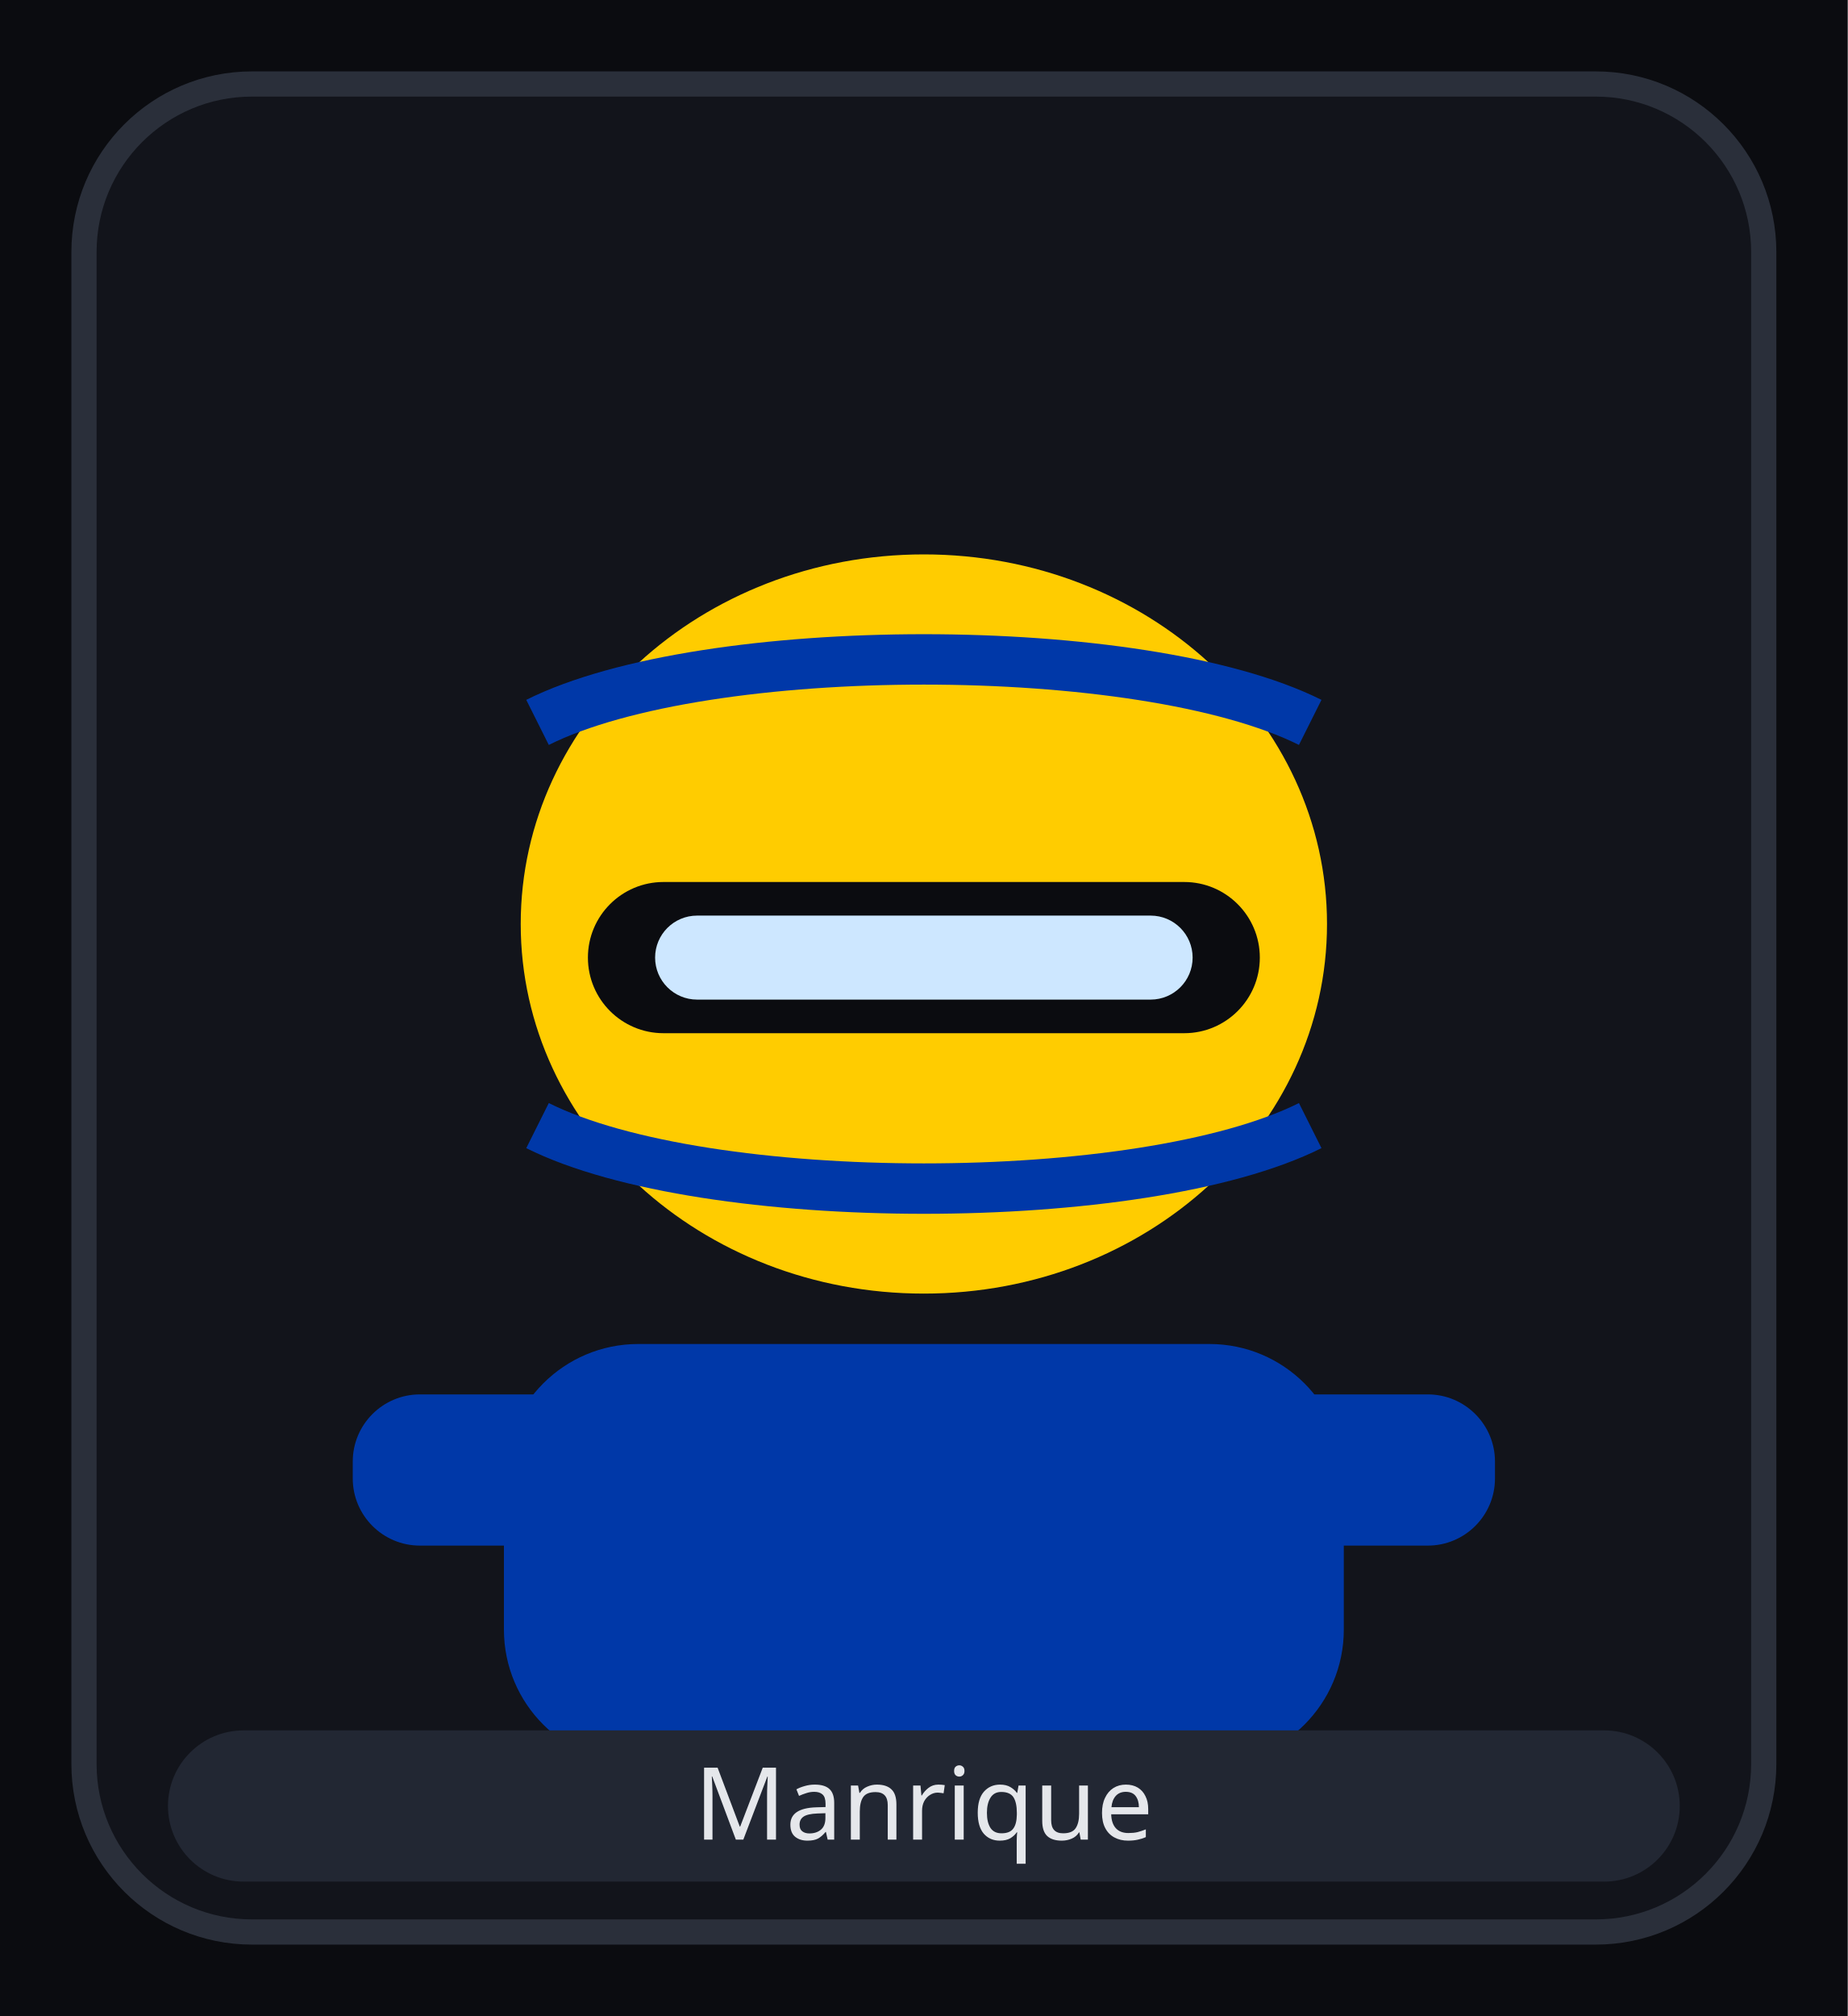
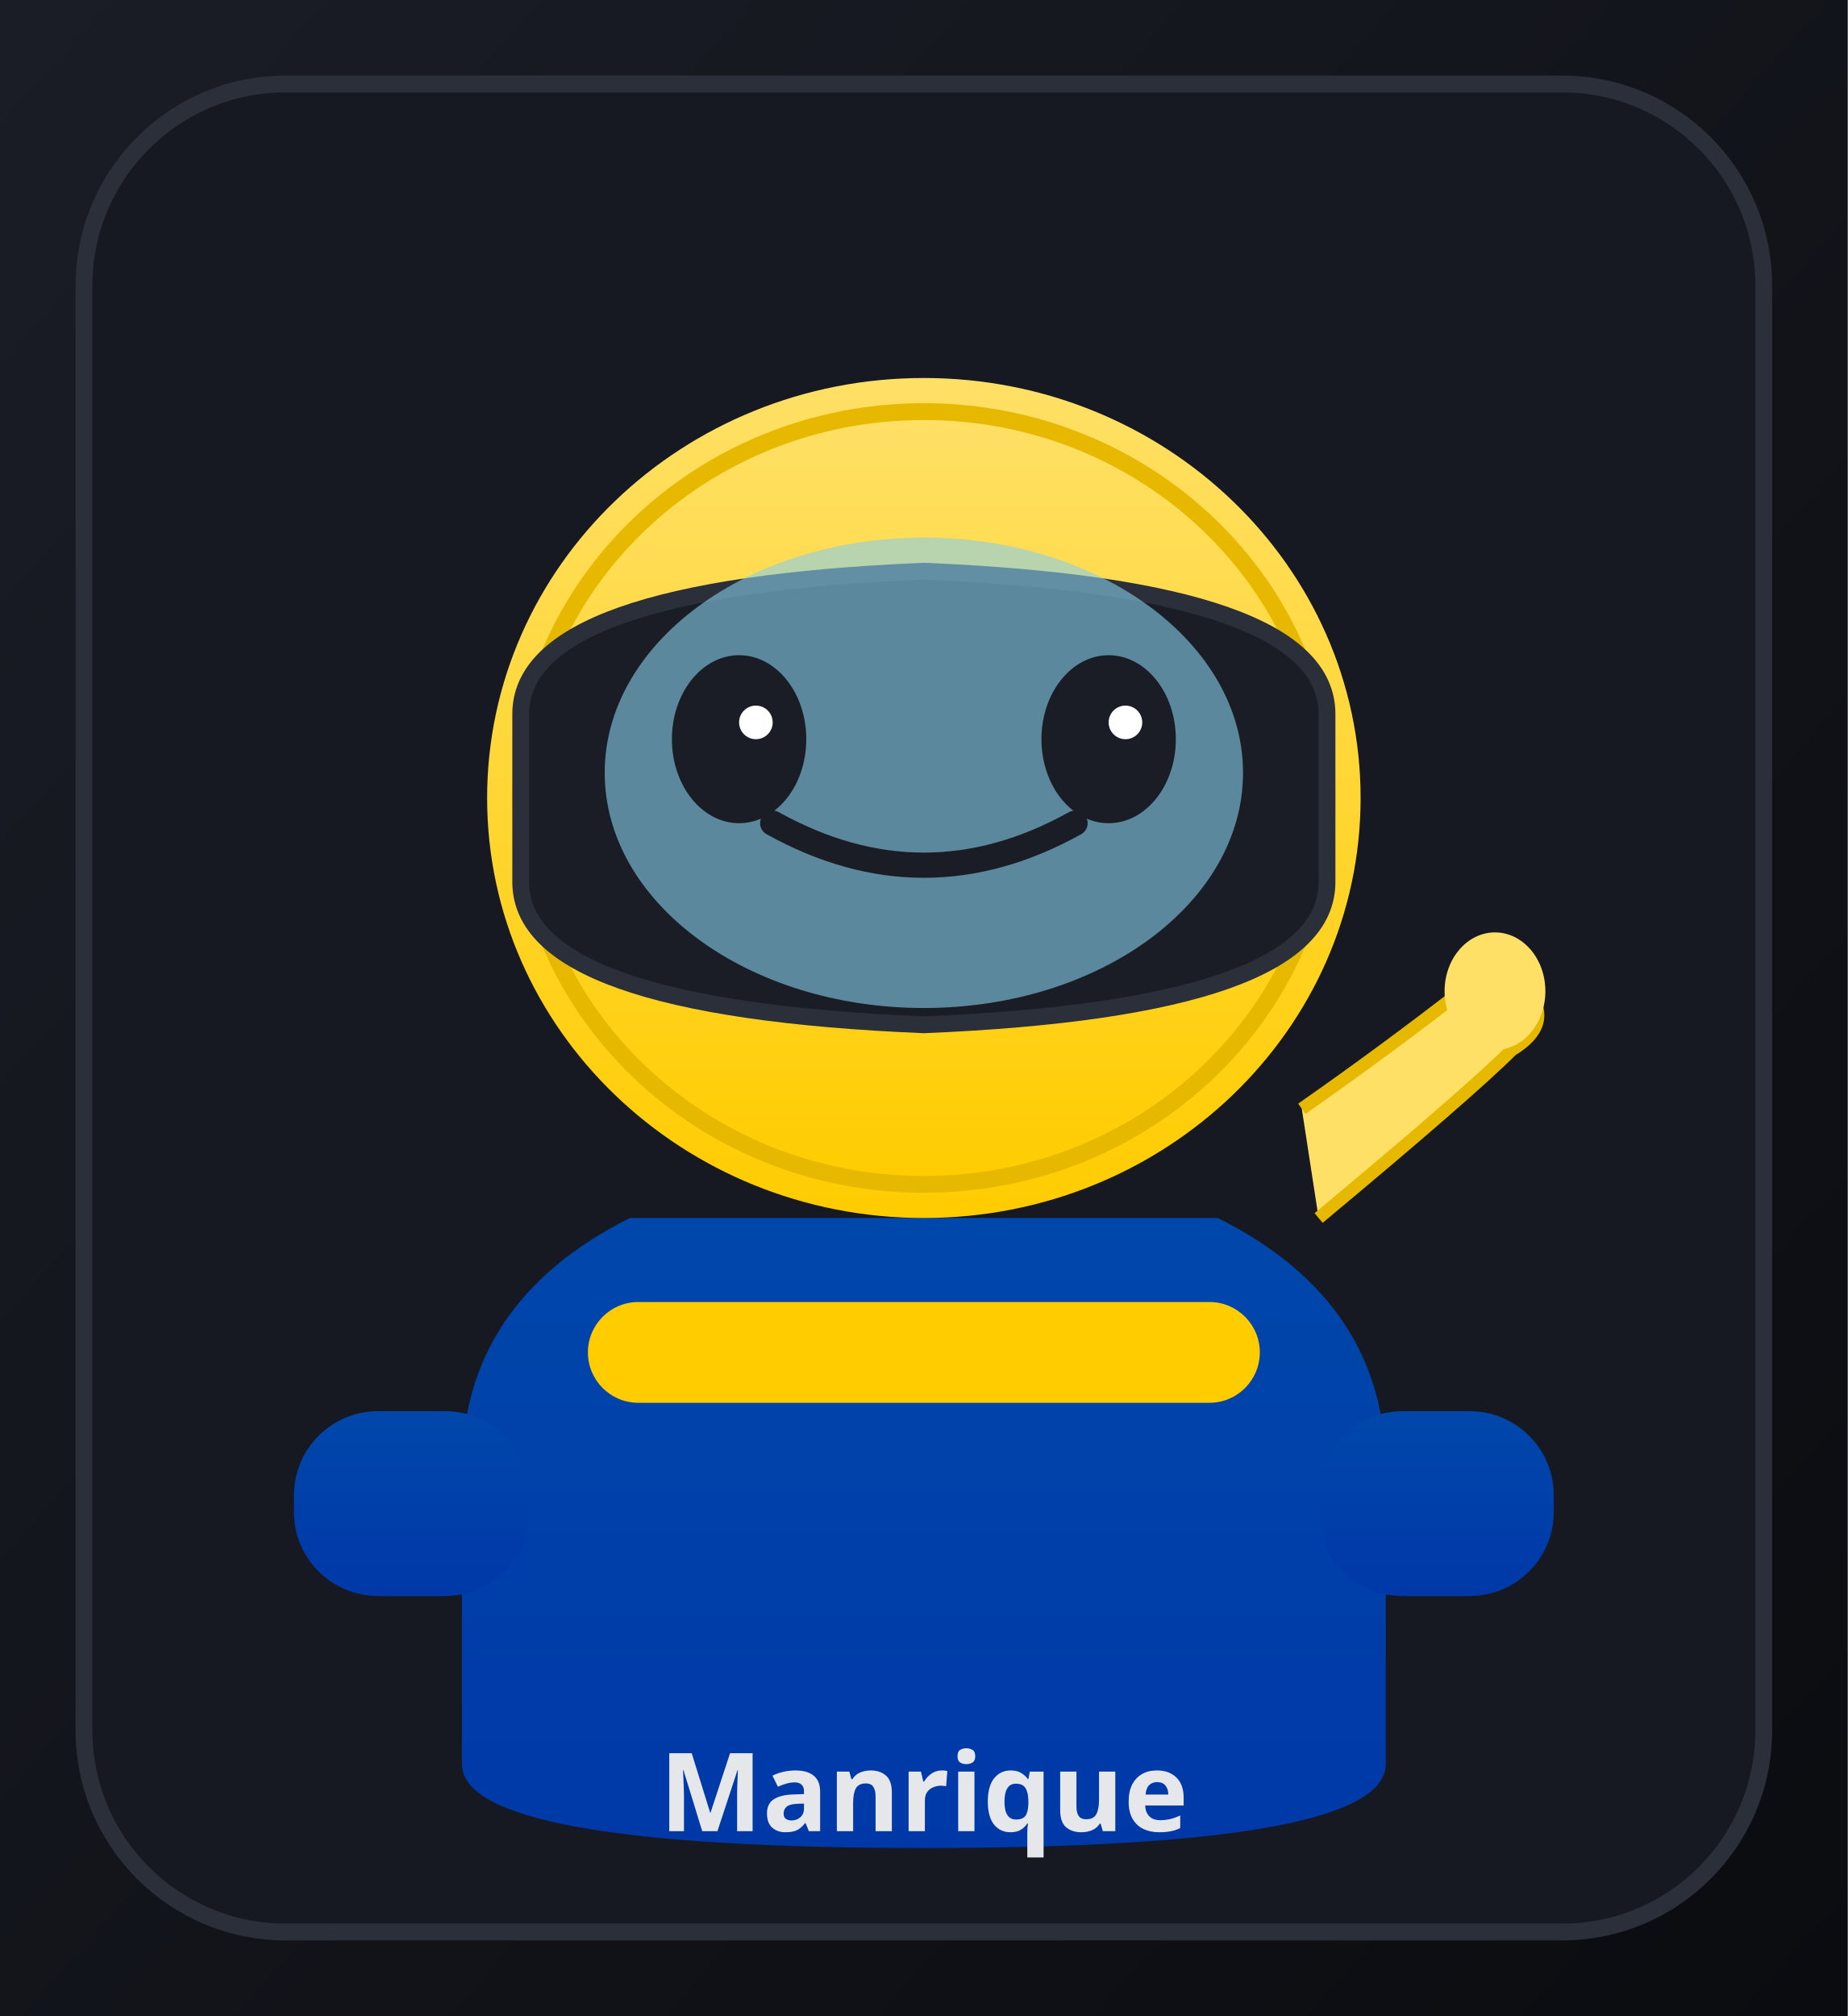
<svg xmlns="http://www.w3.org/2000/svg" viewBox="0 0 220 240">
-   <rect width="220" height="240" fill="#0b0c10" />
-   <rect x="10" y="10" width="200" height="220" rx="20" fill="#12141b" stroke="#2a2f3a" stroke-width="3" />
-   <rect x="60" y="160" width="100" height="50" rx="16" fill="#0038A8" />
-   <rect x="42" y="166" width="30" height="18" rx="8" fill="#0038A8" />
-   <rect x="148" y="166" width="30" height="18" rx="8" fill="#0038A8" />
-   <ellipse cx="110" cy="110" rx="48" ry="44" fill="#FFCC00" />
-   <rect x="70" y="105" width="80" height="18" rx="9" fill="#0b0c10" />
-   <rect x="78" y="109" width="64" height="10" rx="5" fill="#cde7ff" />
-   <path d="M64,86 C84,76 136,76 156,86" stroke="#0038A8" stroke-width="6" fill="none" />
-   <path d="M64,134 C84,144 136,144 156,134" stroke="#0038A8" stroke-width="6" fill="none" />
-   <rect x="20" y="206" width="180" height="18" rx="9" fill="#222733" />
-   <text x="110" y="219" font-family="Verdana" font-size="12" fill="#e5e7eb" text-anchor="middle">Manrique</text>
+   <defs>
+     <linearGradient id="manrique-bg" x1="0%" y1="0%" x2="100%" y2="100%">
+       <stop offset="0%" style="stop-color:#1a1d26" />
+       <stop offset="100%" style="stop-color:#0b0c10" />
+     </linearGradient>
+     <linearGradient id="manrique-suit" x1="0%" y1="0%" x2="0%" y2="100%">
+       <stop offset="0%" style="stop-color:#0047AB" />
+       <stop offset="100%" style="stop-color:#0038A8" />
+     </linearGradient>
+     <linearGradient id="manrique-helmet" x1="0%" y1="0%" x2="0%" y2="100%">
+       <stop offset="0%" style="stop-color:#FFE066" />
+       <stop offset="100%" style="stop-color:#FFCC00" />
+     </linearGradient>
+   </defs>
+   <rect width="220" height="240" fill="url(#manrique-bg)" />
+   <rect x="10" y="10" width="200" height="220" rx="24" fill="#161922" stroke="#2a2f3a" stroke-width="2" />
+   <path d="M55 175 Q55 155 75 145 L145 145 Q165 155 165 175 L165 210 Q165 220 110 220 Q55 220 55 210 Z" fill="url(#manrique-suit)" />
+   <rect x="35" y="168" width="28" height="22" rx="10" fill="url(#manrique-suit)" />
+   <rect x="157" y="168" width="28" height="22" rx="10" fill="url(#manrique-suit)" />
+   <rect x="70" y="155" width="80" height="12" rx="6" fill="#FFCC00" />
+   <ellipse cx="110" cy="95" rx="52" ry="50" fill="url(#manrique-helmet)" />
+   <ellipse cx="110" cy="95" rx="48" ry="46" fill="url(#manrique-helmet)" stroke="#E6B800" stroke-width="2" />
+   <path d="M62 85 Q62 70 110 68 Q158 70 158 85 L158 105 Q158 120 110 122 Q62 120 62 105 Z" fill="#1a1d26" stroke="#2a2f3a" stroke-width="2" />
+   <ellipse cx="110" cy="92" rx="38" ry="28" fill="#87CEEB" opacity="0.6" />
+   <ellipse cx="88" cy="88" rx="8" ry="10" fill="#1a1d26" />
+   <ellipse cx="132" cy="88" rx="8" ry="10" fill="#1a1d26" />
+   <circle cx="90" cy="86" r="2" fill="white" />
+   <circle cx="134" cy="86" r="2" fill="white" />
+   <path d="M92 98 Q110 108 128 98" stroke="#1a1d26" stroke-width="3" fill="none" stroke-linecap="round" />
+   <path d="M157 145 Q175 130 180 125 Q185 122 182 118 Q179 115 174 118 Q165 125 155 132" fill="#FFE066" stroke="#E6B800" stroke-width="1.5" />
+   <ellipse cx="178" cy="118" rx="6" ry="7" fill="#FFE066" />
+   <text x="110" y="218" font-family="system-ui,sans-serif" font-size="13" font-weight="600" fill="#e5e7eb" text-anchor="middle">Manrique</text>
</svg>
